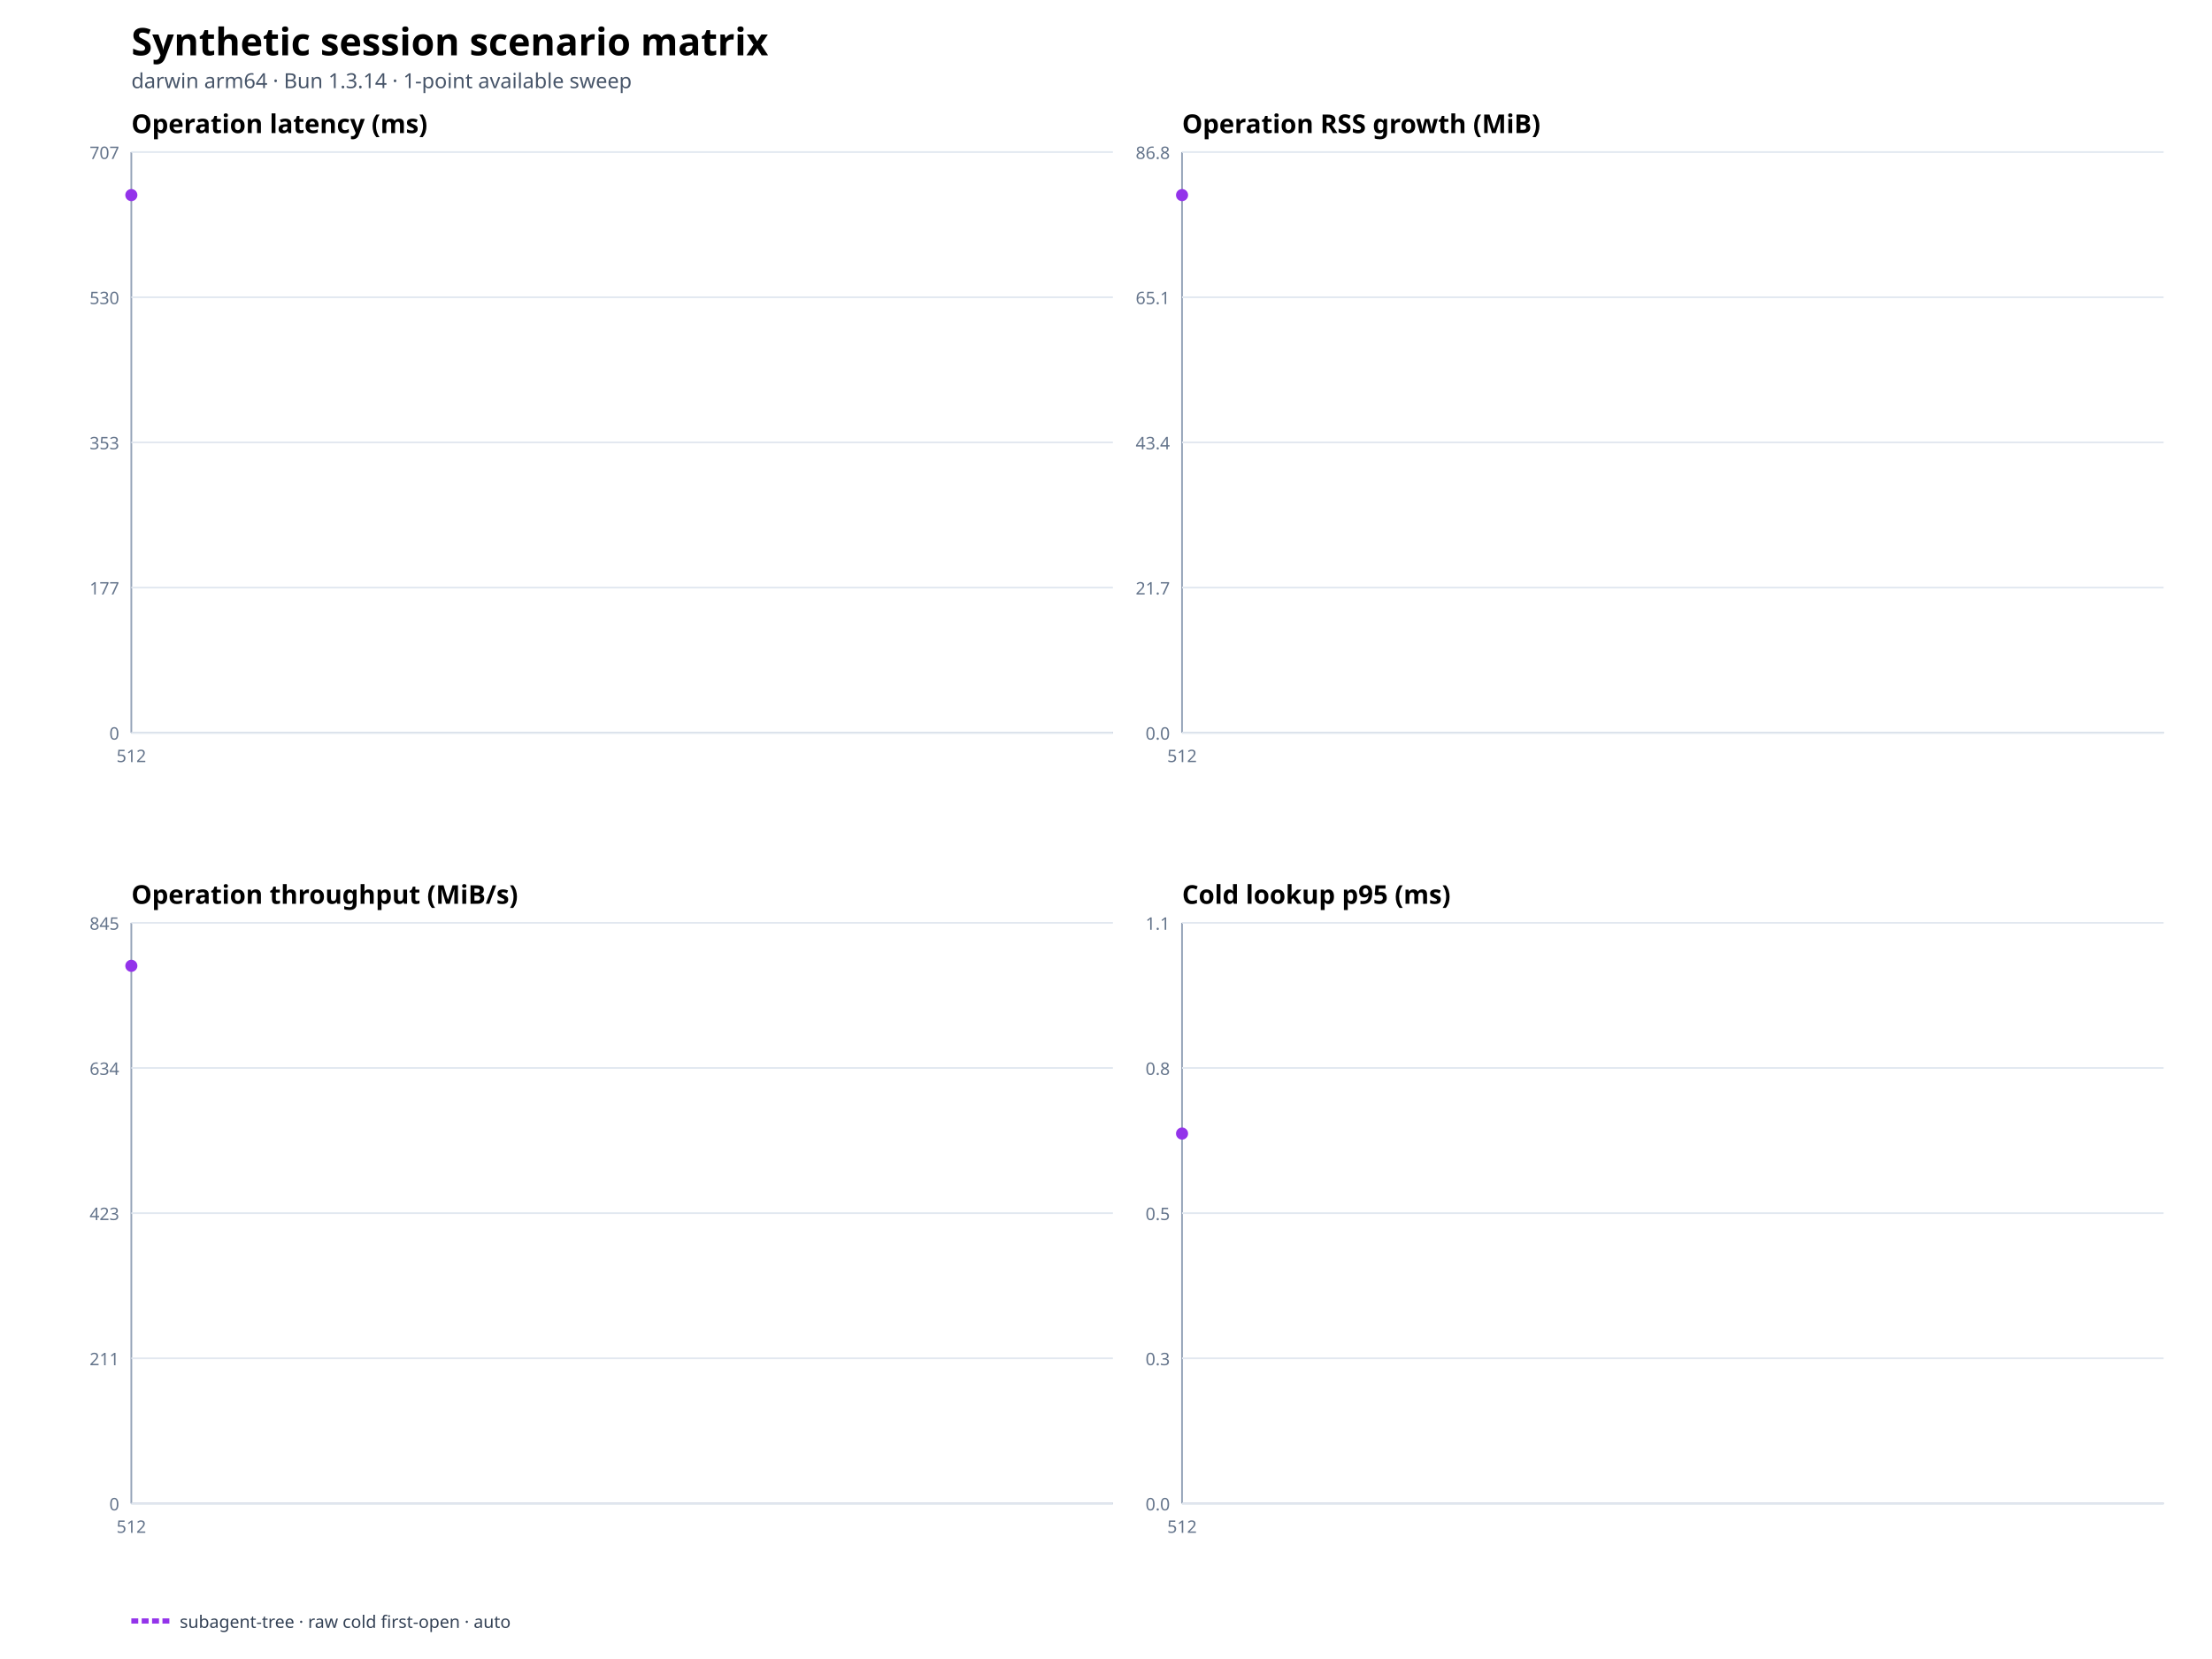
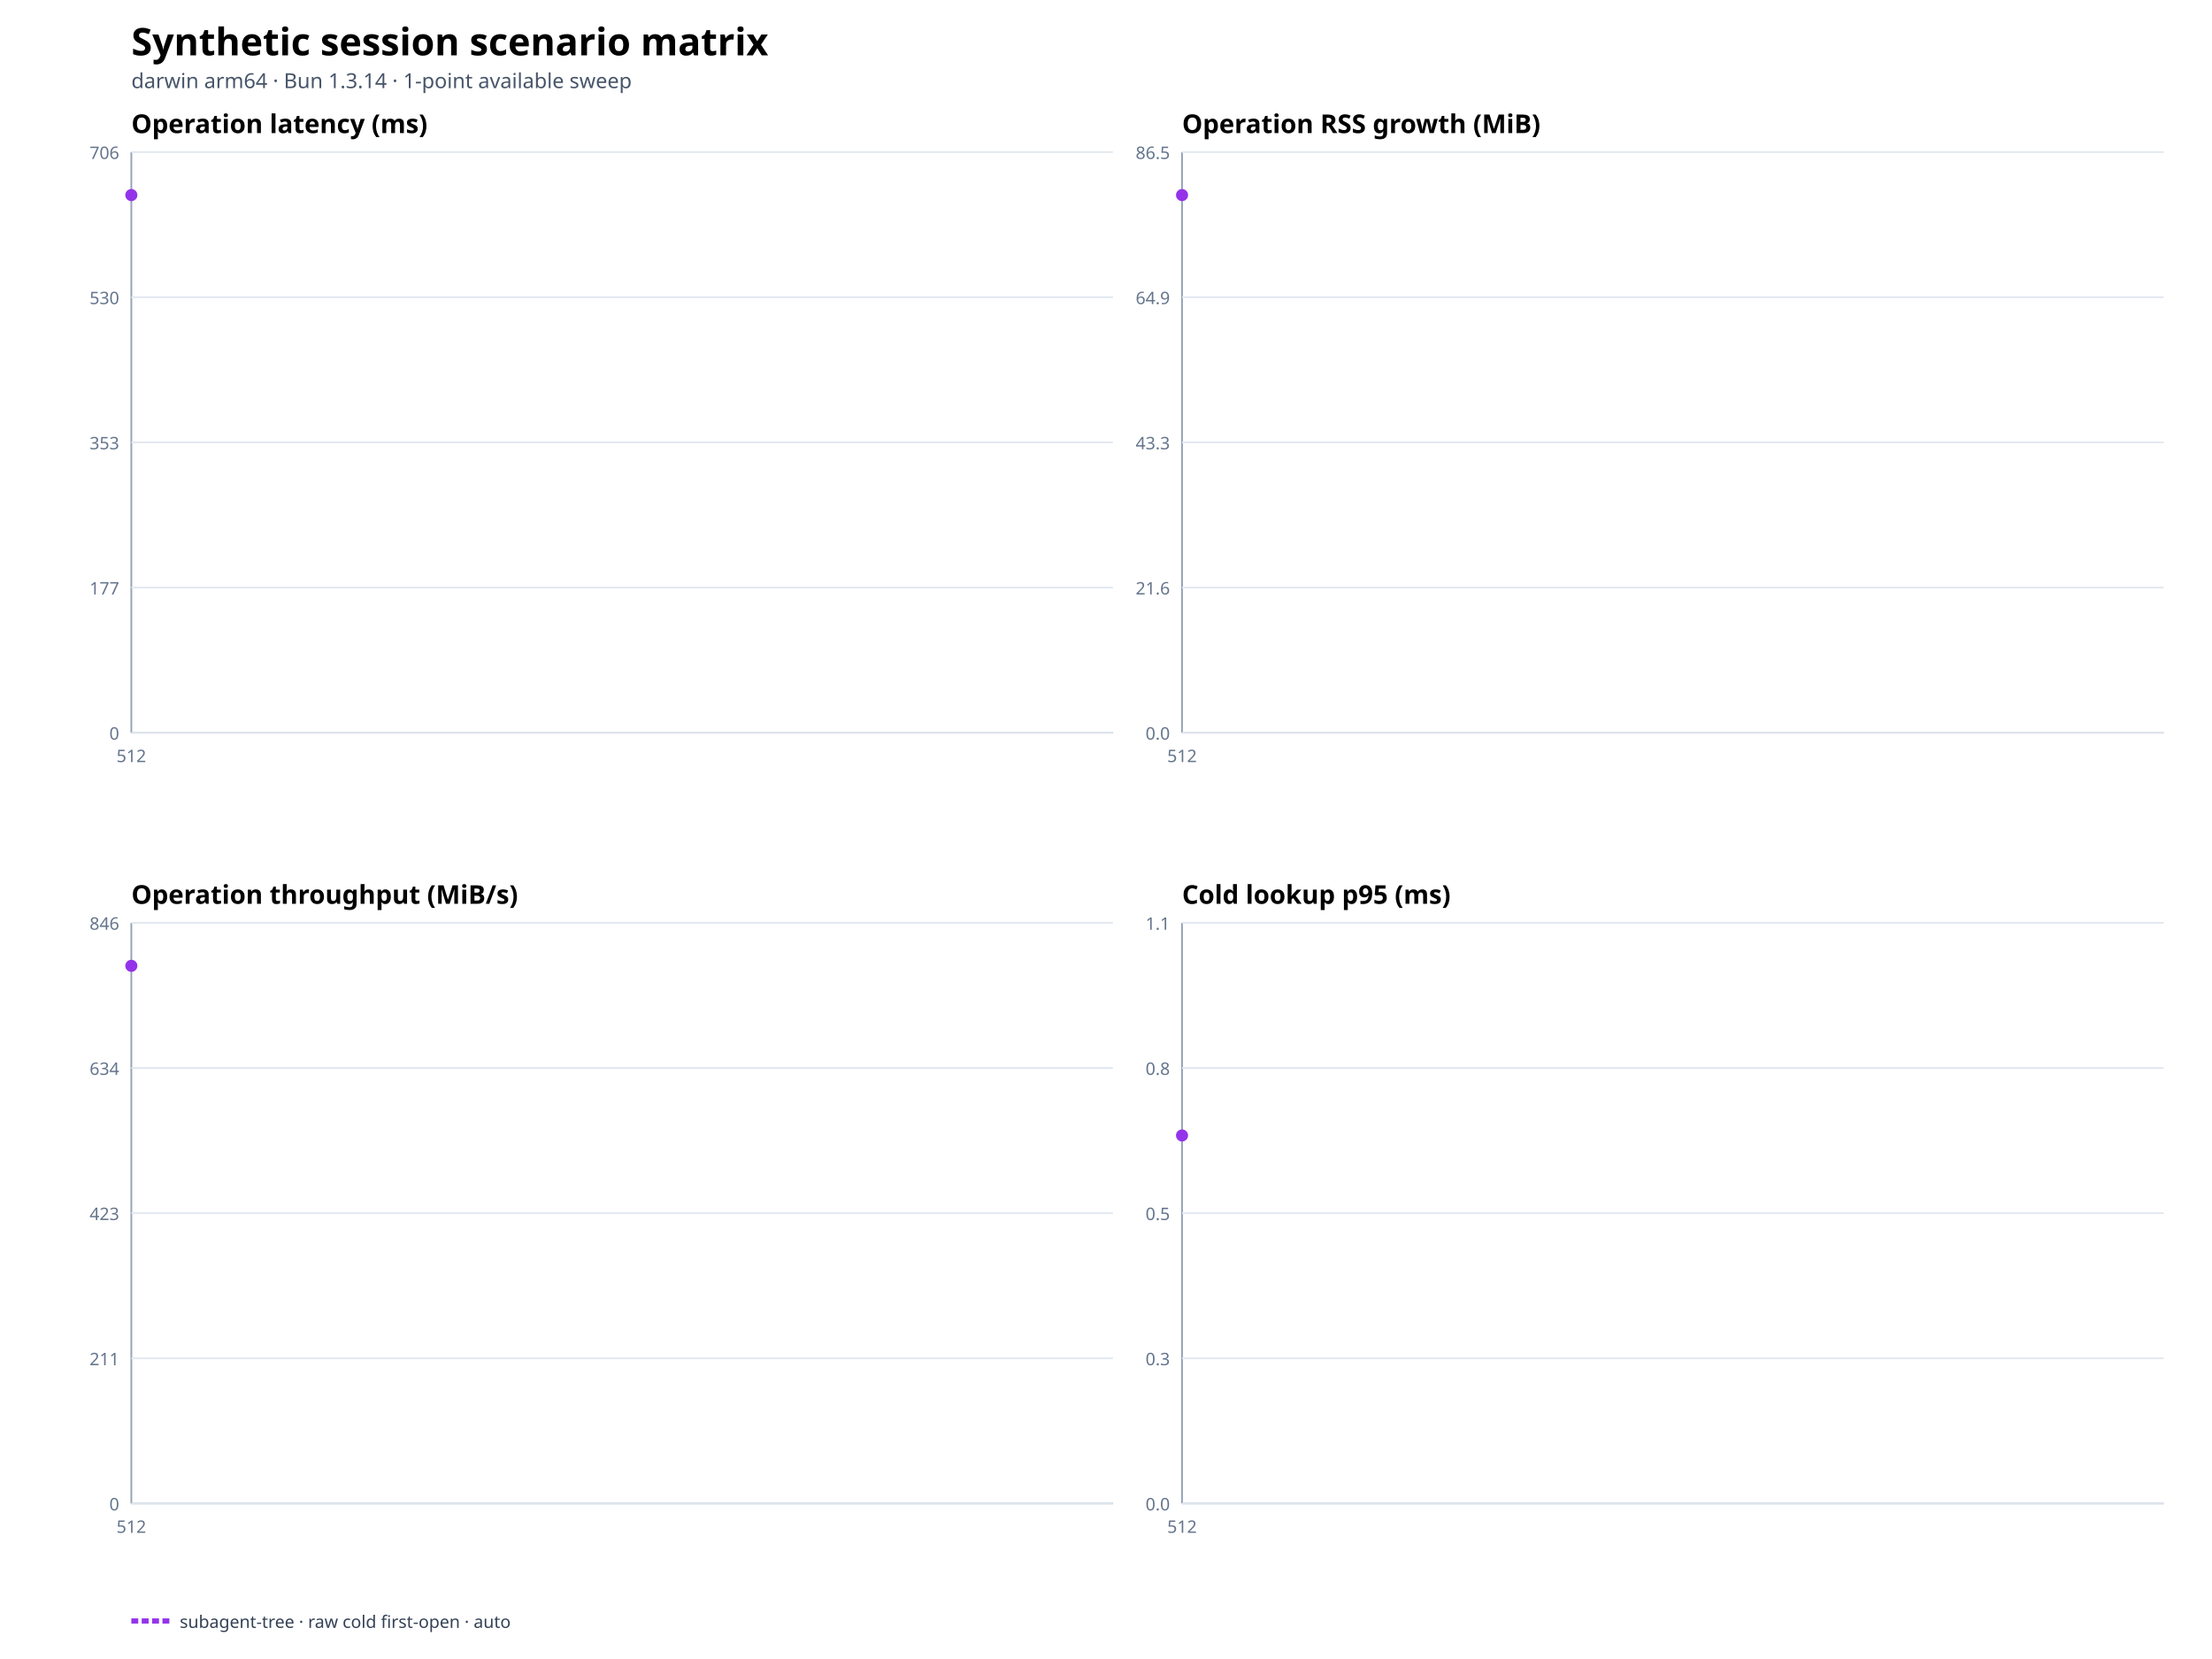
<svg xmlns="http://www.w3.org/2000/svg" width="1280" height="960" viewBox="0 0 1280 960">
  <rect width="100%" height="100%" fill="#ffffff" />
  <text x="76" y="32" font-family="system-ui,sans-serif" font-size="22" font-weight="700">Synthetic session scenario matrix</text>
  <text x="76" y="51" font-family="system-ui,sans-serif" font-size="12" fill="#475569">darwin arm64 · Bun 1.3.14 · 1-point available sweep</text>
  <text x="76" y="77" font-family="system-ui,sans-serif" font-size="15" font-weight="650">Operation latency (ms)</text>
  <line x1="76" y1="424" x2="644" y2="424" stroke="#94a3b8" />
  <line x1="76" y1="88" x2="76" y2="424" stroke="#94a3b8" />
  <line x1="76" y1="424" x2="644" y2="424" stroke="#e2e8f0" />
  <text x="69" y="428" text-anchor="end" font-family="system-ui,sans-serif" font-size="10" fill="#64748b">0</text>
  <line x1="76" y1="340" x2="644" y2="340" stroke="#e2e8f0" />
  <text x="69" y="344" text-anchor="end" font-family="system-ui,sans-serif" font-size="10" fill="#64748b">177</text>
  <line x1="76" y1="256" x2="644" y2="256" stroke="#e2e8f0" />
  <text x="69" y="260" text-anchor="end" font-family="system-ui,sans-serif" font-size="10" fill="#64748b">353</text>
  <line x1="76" y1="172" x2="644" y2="172" stroke="#e2e8f0" />
  <text x="69" y="176" text-anchor="end" font-family="system-ui,sans-serif" font-size="10" fill="#64748b">530</text>
  <line x1="76" y1="88" x2="644" y2="88" stroke="#e2e8f0" />
-   <text x="69" y="92" text-anchor="end" font-family="system-ui,sans-serif" font-size="10" fill="#64748b">707</text>
+   <text x="69" y="92" text-anchor="end" font-family="system-ui,sans-serif" font-size="10" fill="#64748b">706</text>
  <text x="76" y="441" text-anchor="middle" font-family="system-ui,sans-serif" font-size="10" fill="#64748b">512</text>
  <circle cx="76" cy="112.889" r="3.5" fill="#9333ea" />
  <text x="684" y="77" font-family="system-ui,sans-serif" font-size="15" font-weight="650">Operation RSS growth (MiB)</text>
  <line x1="684" y1="424" x2="1252" y2="424" stroke="#94a3b8" />
  <line x1="684" y1="88" x2="684" y2="424" stroke="#94a3b8" />
  <line x1="684" y1="424" x2="1252" y2="424" stroke="#e2e8f0" />
  <text x="677" y="428" text-anchor="end" font-family="system-ui,sans-serif" font-size="10" fill="#64748b">0.0</text>
  <line x1="684" y1="340" x2="1252" y2="340" stroke="#e2e8f0" />
-   <text x="677" y="344" text-anchor="end" font-family="system-ui,sans-serif" font-size="10" fill="#64748b">21.7</text>
+   <text x="677" y="344" text-anchor="end" font-family="system-ui,sans-serif" font-size="10" fill="#64748b">21.6</text>
  <line x1="684" y1="256" x2="1252" y2="256" stroke="#e2e8f0" />
-   <text x="677" y="260" text-anchor="end" font-family="system-ui,sans-serif" font-size="10" fill="#64748b">43.4</text>
+   <text x="677" y="260" text-anchor="end" font-family="system-ui,sans-serif" font-size="10" fill="#64748b">43.3</text>
  <line x1="684" y1="172" x2="1252" y2="172" stroke="#e2e8f0" />
-   <text x="677" y="176" text-anchor="end" font-family="system-ui,sans-serif" font-size="10" fill="#64748b">65.1</text>
+   <text x="677" y="176" text-anchor="end" font-family="system-ui,sans-serif" font-size="10" fill="#64748b">64.9</text>
  <line x1="684" y1="88" x2="1252" y2="88" stroke="#e2e8f0" />
-   <text x="677" y="92" text-anchor="end" font-family="system-ui,sans-serif" font-size="10" fill="#64748b">86.8</text>
+   <text x="677" y="92" text-anchor="end" font-family="system-ui,sans-serif" font-size="10" fill="#64748b">86.5</text>
  <text x="684" y="441" text-anchor="middle" font-family="system-ui,sans-serif" font-size="10" fill="#64748b">512</text>
  <circle cx="684" cy="112.889" r="3.5" fill="#9333ea" />
  <text x="76" y="523" font-family="system-ui,sans-serif" font-size="15" font-weight="650">Operation throughput (MiB/s)</text>
  <line x1="76" y1="870" x2="644" y2="870" stroke="#94a3b8" />
  <line x1="76" y1="534" x2="76" y2="870" stroke="#94a3b8" />
  <line x1="76" y1="870" x2="644" y2="870" stroke="#e2e8f0" />
  <text x="69" y="874" text-anchor="end" font-family="system-ui,sans-serif" font-size="10" fill="#64748b">0</text>
  <line x1="76" y1="786" x2="644" y2="786" stroke="#e2e8f0" />
  <text x="69" y="790" text-anchor="end" font-family="system-ui,sans-serif" font-size="10" fill="#64748b">211</text>
  <line x1="76" y1="702" x2="644" y2="702" stroke="#e2e8f0" />
  <text x="69" y="706" text-anchor="end" font-family="system-ui,sans-serif" font-size="10" fill="#64748b">423</text>
  <line x1="76" y1="618" x2="644" y2="618" stroke="#e2e8f0" />
  <text x="69" y="622" text-anchor="end" font-family="system-ui,sans-serif" font-size="10" fill="#64748b">634</text>
  <line x1="76" y1="534" x2="644" y2="534" stroke="#e2e8f0" />
-   <text x="69" y="538" text-anchor="end" font-family="system-ui,sans-serif" font-size="10" fill="#64748b">845</text>
+   <text x="69" y="538" text-anchor="end" font-family="system-ui,sans-serif" font-size="10" fill="#64748b">846</text>
  <text x="76" y="887" text-anchor="middle" font-family="system-ui,sans-serif" font-size="10" fill="#64748b">512</text>
  <circle cx="76" cy="558.889" r="3.5" fill="#9333ea" />
  <text x="684" y="523" font-family="system-ui,sans-serif" font-size="15" font-weight="650">Cold lookup p95 (ms)</text>
  <line x1="684" y1="870" x2="1252" y2="870" stroke="#94a3b8" />
  <line x1="684" y1="534" x2="684" y2="870" stroke="#94a3b8" />
  <line x1="684" y1="870" x2="1252" y2="870" stroke="#e2e8f0" />
  <text x="677" y="874" text-anchor="end" font-family="system-ui,sans-serif" font-size="10" fill="#64748b">0.0</text>
  <line x1="684" y1="786" x2="1252" y2="786" stroke="#e2e8f0" />
  <text x="677" y="790" text-anchor="end" font-family="system-ui,sans-serif" font-size="10" fill="#64748b">0.3</text>
  <line x1="684" y1="702" x2="1252" y2="702" stroke="#e2e8f0" />
  <text x="677" y="706" text-anchor="end" font-family="system-ui,sans-serif" font-size="10" fill="#64748b">0.5</text>
  <line x1="684" y1="618" x2="1252" y2="618" stroke="#e2e8f0" />
  <text x="677" y="622" text-anchor="end" font-family="system-ui,sans-serif" font-size="10" fill="#64748b">0.8</text>
  <line x1="684" y1="534" x2="1252" y2="534" stroke="#e2e8f0" />
  <text x="677" y="538" text-anchor="end" font-family="system-ui,sans-serif" font-size="10" fill="#64748b">1.1</text>
  <text x="684" y="887" text-anchor="middle" font-family="system-ui,sans-serif" font-size="10" fill="#64748b">512</text>
-   <circle cx="684" cy="655.956" r="3.5" fill="#9333ea" />
+   <circle cx="684" cy="657.044" r="3.5" fill="#9333ea" />
  <line x1="76" y1="938" x2="98" y2="938" stroke="#9333ea" stroke-width="3" stroke-dasharray="4 2" />
  <text x="104" y="942" font-family="system-ui,sans-serif" font-size="10" fill="#334155">subagent-tree · raw cold first-open · auto</text>
</svg>
